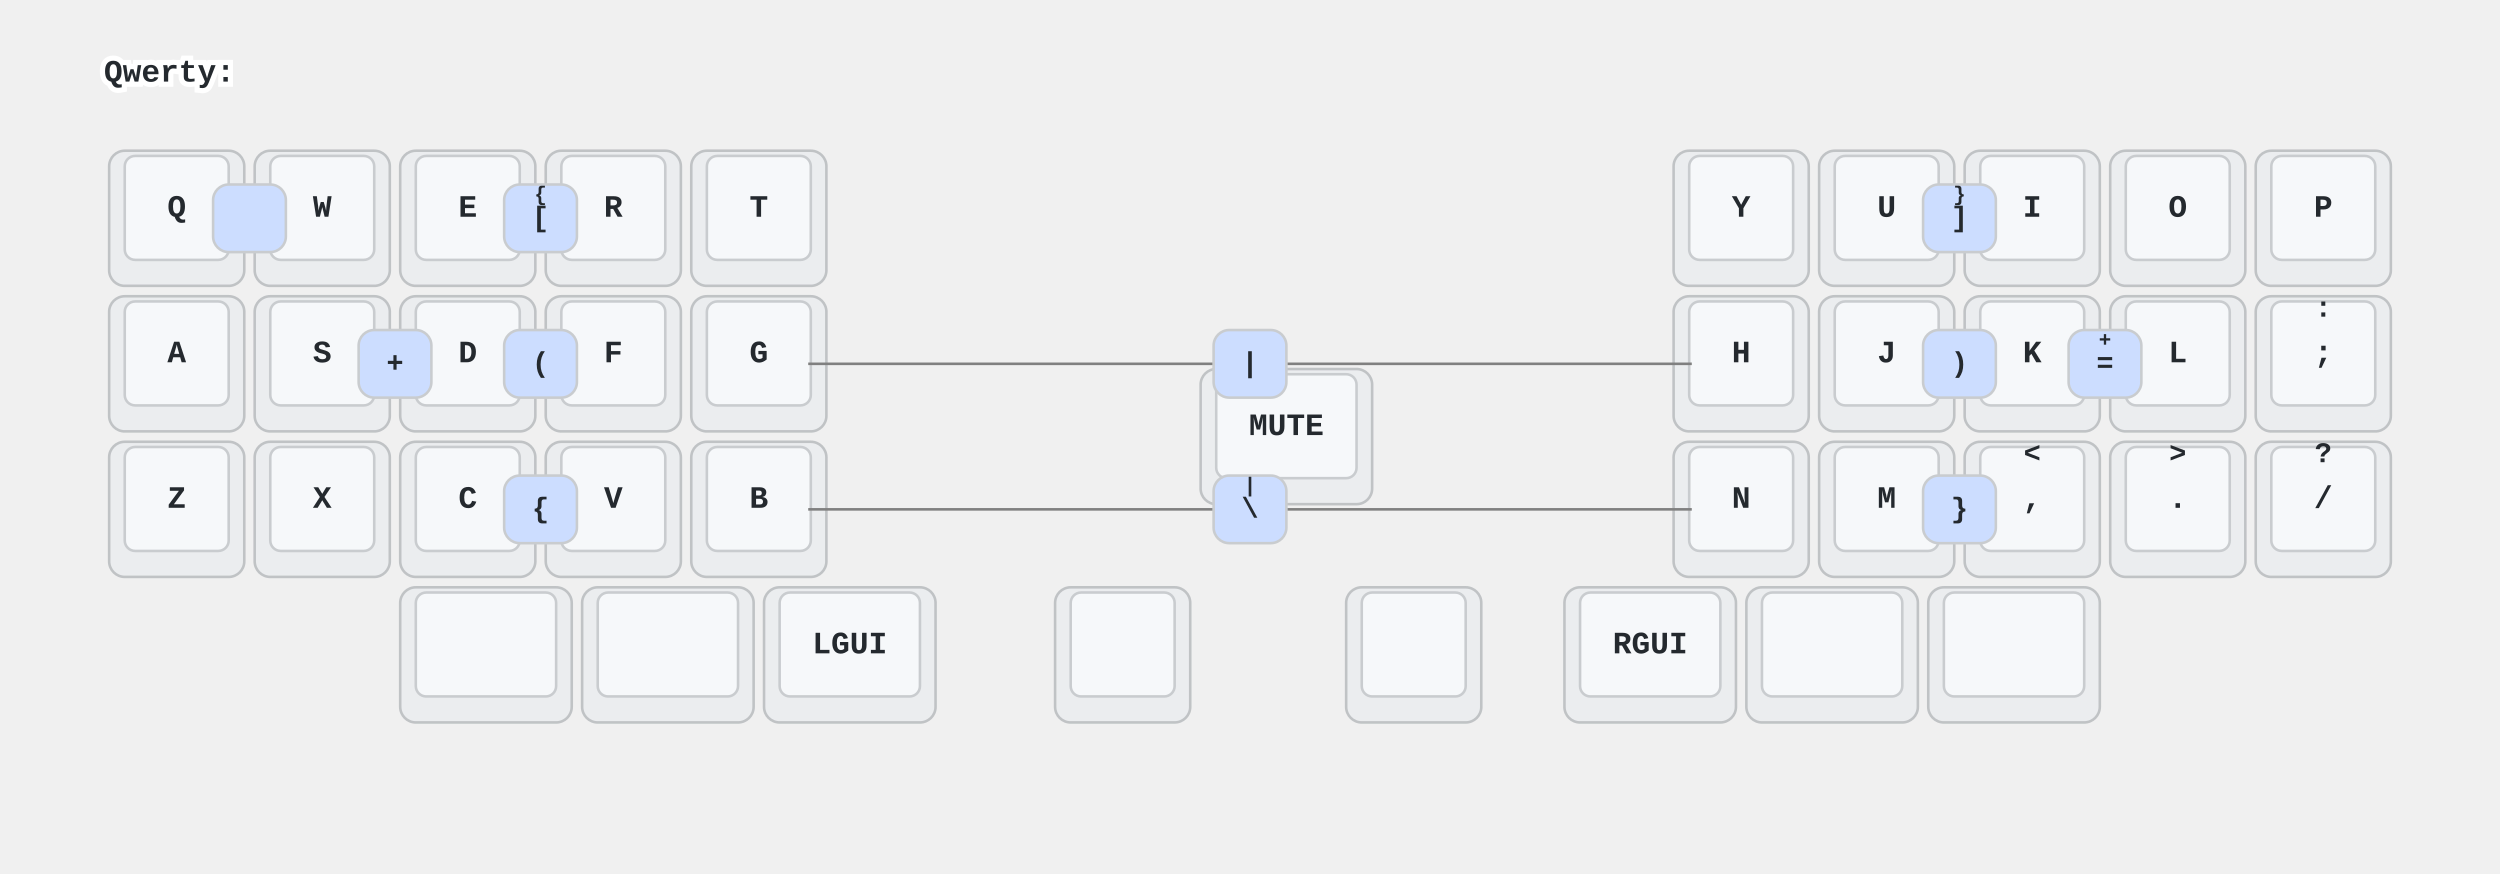
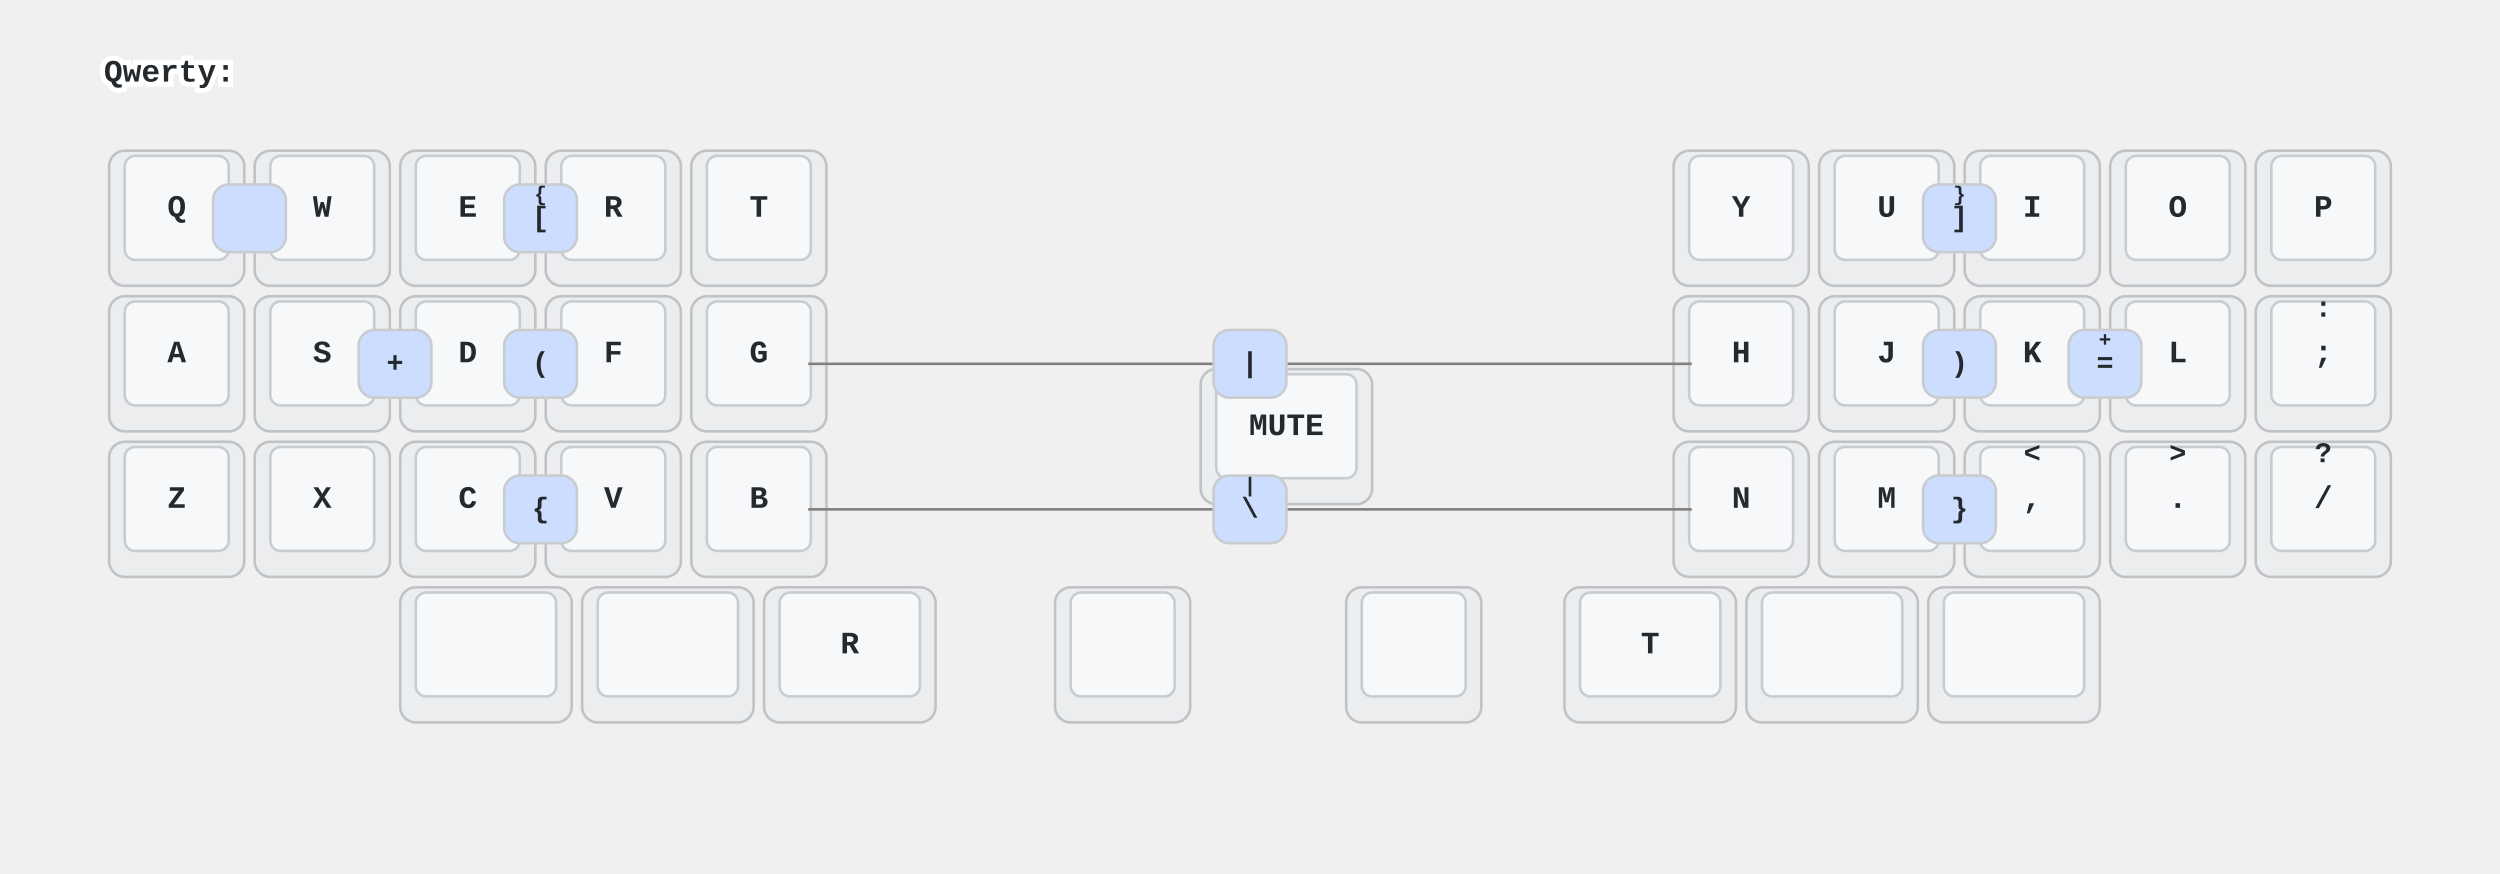
<svg xmlns="http://www.w3.org/2000/svg" xmlns:xlink="http://www.w3.org/1999/xlink" width="962" height="336" viewBox="0 0 962 336" class="keymap">
  <defs>/* start glyphs */
<svg id="mdi:apple-keyboard-control">
      <svg id="mdi-apple-keyboard-control" viewBox="0 0 24 24">
        <path d="M19.78,11.78L18.36,13.19L12,6.83L5.64,13.19L4.22,11.78L12,4L19.78,11.78Z" />
      </svg>
    </svg>
    <svg id="mdi:apple-keyboard-option">
      <svg id="mdi-apple-keyboard-option" viewBox="0 0 24 24">
        <path d="M3,4H9.11L16.15,18H21V20H14.88L7.84,6H3V4M14,4H21V6H14V4Z" />
      </svg>
    </svg>
    <svg id="mdi:keyboard-esc">
      <svg id="mdi-keyboard-esc" viewBox="0 0 24 24">
        <path d="M1 7H7V9H3V11H7V13H3V15H7V17H1V7M11 7H15V9H11V11H13C14.11 11 15 11.9 15 13V15C15 16.11 14.11 17 13 17H9V15H13V13H11C9.9 13 9 12.11 9 11V9C9 7.9 9.9 7 11 7M19 7H21C22.11 7 23 7.9 23 9V10H21V9H19V15H21V14H23V15C23 16.11 22.11 17 21 17H19C17.9 17 17 16.11 17 15V9C17 7.9 17.9 7 19 7Z" />
      </svg>
    </svg>
    <svg id="mdi:mouse-left-click-outline">
      <svg id="mdi-mouse-left-click-outline" viewBox="0 0 24 24">
        <path d="M13 9V1.07C13.7 1.16 14.37 1.33 15 1.59C17.33 2.53 19.11 4.53 19.75 7C19.91 7.64 20 8.31 20 9H13M17.66 7C17.18 5.65 16.23 4.5 15 3.81V7H17.66M6 15V13H18V15C18 16.59 17.37 18.12 16.24 19.24C15.12 20.37 13.59 21 12 21C10.41 21 8.88 20.37 7.76 19.24C6.63 18.12 6 16.59 6 15M4 15C4 17.12 4.84 19.16 6.34 20.66C7.84 22.16 9.88 23 12 23C14.12 23 16.16 22.16 17.66 20.66C19.16 19.16 20 17.12 20 15V11H4V15M11 9V1.07C7.06 1.56 4 4.92 4 9H11Z" />
      </svg>
    </svg>
    <svg id="mdi:mouse-right-click-outline">
      <svg id="mdi-mouse-right-click-outline" viewBox="0 0 24 24">
        <path d="M13 9V1.07C16.94 1.56 20 4.92 20 9H13M11 9V1.07C10.3 1.16 9.63 1.33 9 1.59C6.67 2.53 4.89 4.53 4.25 7C4.09 7.64 4 8.31 4 9H11M6.34 7C6.82 5.65 7.78 4.5 9 3.81V7H6.34M6 15V13H18V15C18 16.59 17.37 18.12 16.24 19.24C15.12 20.37 13.59 21 12 21C10.41 21 8.88 20.37 7.76 19.24C6.63 18.12 6 16.59 6 15M4 15C4 17.12 4.84 19.16 6.34 20.66C7.84 22.16 9.88 23 12 23C14.12 23 16.16 22.16 17.66 20.66C19.16 19.16 20 17.12 20 15V11H4V15Z" />
      </svg>
    </svg>
  </defs>/* end glyphs */
<style>/* inherit to force styles through use tags */
svg path {
    fill: inherit;
}

/* font and background color specifications */
svg.keymap {
    font-family: SFMono-Regular,Consolas,Liberation Mono,Menlo,monospace;
    font-size: 14px;
    font-kerning: normal;
    text-rendering: optimizeLegibility;
    fill: #24292e;
}

/* default key styling */
rect.key {
    fill: #f6f8fa;
}

rect.key, rect.combo {
    stroke: #c9cccf;
    stroke-width: 1;
}

/* default key side styling, only used is draw_key_sides is set */
rect.side {
    filter: brightness(90%);
}

/* color accent for combo boxes */
rect.combo, rect.combo-separate {
    fill: #cdf;
}

/* color accent for held keys */
rect.held, rect.combo.held {
    fill: #fdd;
}

/* color accent for ghost (optional) keys */
rect.ghost, rect.combo.ghost {
    stroke-dasharray: 4, 4;
    stroke-width: 2;
}

text {
    text-anchor: middle;
    dominant-baseline: middle;
}

/* styling for layer labels */
text.label {
    font-weight: bold;
    text-anchor: start;
    stroke: white;
    stroke-width: 4;
    paint-order: stroke;
}

/* styling for optional footer */
text.footer {
    text-anchor: end;
    dominant-baseline: auto;
    stroke: white;
    stroke-width: 4;
    paint-order: stroke;
}

/* styling for combo tap, and key non-tap label text */
text.combo, text.hold, text.shifted, text.left, text.right, text.tl, text.tr, text.bl, text.br {
    font-size: 11px;
}

text.hold, text.bl, text.br {
    text-anchor: middle;
    dominant-baseline: auto;
}

text.shifted, text.tl, text.tr {
    text-anchor: middle;
    dominant-baseline: hanging;
}

text.left, text.tl, text.bl {
    text-anchor: start;
}

text.right, text.tr, text.br {
    text-anchor: end;
}

text.layer-activator {
    text-decoration: underline;
}

/* styling for hold/shifted label text in combo box */
text.combo.hold, text.combo.shifted, text.combo.left, text.combo.right {
    font-size: 8px;
}

/* lighter symbol for transparent keys */
text.trans {
    fill: #7b7e81;
}

/* styling for combo dendrons */
path.combo {
    stroke-width: 1;
    stroke: gray;
    fill: none;
}

/* Start Tabler Icons Cleanup */
/* cannot use height/width with glyphs */
.icon-tabler &gt; path {
    fill: inherit;
    stroke: inherit;
    stroke-width: 2;
}
/* hide tabler's default box */
.icon-tabler &gt; path[stroke="none"][fill="none"] {
    visibility: hidden;
}
/* End Tabler Icons Cleanup */

/* For default sytles, see https://github.com/caksoylar/keymap-drawer/blob/main/keymap_drawer/config.py#L85 */

svg.keymap {
  font-family: Ubuntu Mono, Inconsolata, Consolas, Liberation Mono, Menlo, monospace;
  font-size: 12px;
  font-weight: bold;
  text-rendering: optimizeLegibility;
}

/* Color accent for held keys */
rect.held, rect.combo.held {
    fill: #ffc;
}

/* Technique borrowed and extended from https://github.com/englmaxi/zmk-config/blob/master/keymap-drawer/config.yaml */
.sym_sub_text.tap {
  translate: -5px 2px;
  font-size: 20px;
}
.sym_sub_text.shifted {
  translate: 10px 13px;
  font-size: 10px;
  opacity: 1.0;
}
.combo.sym_sub_text.tap {
  translate: -1px 1px;
}
.combo.sym_sub_text.shifted {
  translate: 7px 5px;
  font-size: 10px;
  opacity: 1.0;
}

/* Toggle */
.toggle.shifted {
  translate: -10px 12px;
}

.toggle.hold {
  translate: 13px -23px;
}

/* Variant for tap-dances */
.tap_dance.tap {
  translate: -7px 0px;
  font-size: 12px;
}
.tap_dance.shifted {
  translate: 7px 17px;
  font-size: 12px;
  opacity: 1.0;
}

/* Variant for symbol next to symbol */
.sym_by_sym.tap {
  translate: -6px 0px;
}
.sym_by_sym.shifted {
  translate: 10px 12px;
  opacity: 1.0;
}

.combo.sym_by_sym.tap {
  translate: -35px 0px;
}
.combo.sym_by_sym.shifted {
  translate: 35px 20px;
  opacity: 1.0;
}

.combo.sym_by_sym.hold {
  visibility: hidden;
}

/* hide hold box for combo sym_by_sym */
.combo.sym_by_sym.hold &gt; path[stroke="none"][fill="none"] {
  visibility: hidden;
}
</style>
  <g transform="translate(40, 0)" class="layer-Qwerty">
    <text x="0" y="28" class="label" id="Qwerty">Qwerty:</text>
    <g transform="translate(0, 56)">
      <g transform="translate(28, 28)" class="key keypos-0">
        <rect rx="6" ry="6" x="-26" y="-26" width="52" height="52" class="key side" />
        <rect rx="4" ry="4" x="-20" y="-24" width="40" height="40" class="key" />
        <text x="0" y="-4" class="key tap">Q</text>
      </g>
      <g transform="translate(84, 28)" class="key keypos-1">
        <rect rx="6" ry="6" x="-26" y="-26" width="52" height="52" class="key side" />
        <rect rx="4" ry="4" x="-20" y="-24" width="40" height="40" class="key" />
        <text x="0" y="-4" class="key tap">W</text>
      </g>
      <g transform="translate(140, 28)" class="key keypos-2">
        <rect rx="6" ry="6" x="-26" y="-26" width="52" height="52" class="key side" />
        <rect rx="4" ry="4" x="-20" y="-24" width="40" height="40" class="key" />
        <text x="0" y="-4" class="key tap">E</text>
      </g>
      <g transform="translate(196, 28)" class="key keypos-3">
        <rect rx="6" ry="6" x="-26" y="-26" width="52" height="52" class="key side" />
        <rect rx="4" ry="4" x="-20" y="-24" width="40" height="40" class="key" />
        <text x="0" y="-4" class="key tap">R</text>
      </g>
      <g transform="translate(252, 28)" class="key keypos-4">
        <rect rx="6" ry="6" x="-26" y="-26" width="52" height="52" class="key side" />
        <rect rx="4" ry="4" x="-20" y="-24" width="40" height="40" class="key" />
        <text x="0" y="-4" class="key tap">T</text>
      </g>
      <g transform="translate(630, 28)" class="key keypos-5">
        <rect rx="6" ry="6" x="-26" y="-26" width="52" height="52" class="key side" />
        <rect rx="4" ry="4" x="-20" y="-24" width="40" height="40" class="key" />
        <text x="0" y="-4" class="key tap">Y</text>
      </g>
      <g transform="translate(686, 28)" class="key keypos-6">
        <rect rx="6" ry="6" x="-26" y="-26" width="52" height="52" class="key side" />
        <rect rx="4" ry="4" x="-20" y="-24" width="40" height="40" class="key" />
        <text x="0" y="-4" class="key tap">U</text>
      </g>
      <g transform="translate(742, 28)" class="key keypos-7">
        <rect rx="6" ry="6" x="-26" y="-26" width="52" height="52" class="key side" />
        <rect rx="4" ry="4" x="-20" y="-24" width="40" height="40" class="key" />
        <text x="0" y="-4" class="key tap">I</text>
      </g>
      <g transform="translate(798, 28)" class="key keypos-8">
        <rect rx="6" ry="6" x="-26" y="-26" width="52" height="52" class="key side" />
        <rect rx="4" ry="4" x="-20" y="-24" width="40" height="40" class="key" />
        <text x="0" y="-4" class="key tap">O</text>
      </g>
      <g transform="translate(854, 28)" class="key keypos-9">
        <rect rx="6" ry="6" x="-26" y="-26" width="52" height="52" class="key side" />
        <rect rx="4" ry="4" x="-20" y="-24" width="40" height="40" class="key" />
        <text x="0" y="-4" class="key tap">P</text>
      </g>
      <g transform="translate(28, 84)" class="key keypos-10">
        <rect rx="6" ry="6" x="-26" y="-26" width="52" height="52" class="key side" />
        <rect rx="4" ry="4" x="-20" y="-24" width="40" height="40" class="key" />
        <text x="0" y="-4" class="key tap">A</text>
      </g>
      <g transform="translate(84, 84)" class="key keypos-11">
        <rect rx="6" ry="6" x="-26" y="-26" width="52" height="52" class="key side" />
        <rect rx="4" ry="4" x="-20" y="-24" width="40" height="40" class="key" />
        <text x="0" y="-4" class="key tap">S</text>
      </g>
      <g transform="translate(140, 84)" class="key keypos-12">
        <rect rx="6" ry="6" x="-26" y="-26" width="52" height="52" class="key side" />
        <rect rx="4" ry="4" x="-20" y="-24" width="40" height="40" class="key" />
        <text x="0" y="-4" class="key tap">D</text>
      </g>
      <g transform="translate(196, 84)" class="key keypos-13">
        <rect rx="6" ry="6" x="-26" y="-26" width="52" height="52" class="key side" />
        <rect rx="4" ry="4" x="-20" y="-24" width="40" height="40" class="key" />
        <text x="0" y="-4" class="key tap">F</text>
      </g>
      <g transform="translate(252, 84)" class="key keypos-14">
        <rect rx="6" ry="6" x="-26" y="-26" width="52" height="52" class="key side" />
        <rect rx="4" ry="4" x="-20" y="-24" width="40" height="40" class="key" />
        <text x="0" y="-4" class="key tap">G</text>
      </g>
      <g transform="translate(630, 84)" class="key keypos-15">
        <rect rx="6" ry="6" x="-26" y="-26" width="52" height="52" class="key side" />
        <rect rx="4" ry="4" x="-20" y="-24" width="40" height="40" class="key" />
        <text x="0" y="-4" class="key tap">H</text>
      </g>
      <g transform="translate(686, 84)" class="key keypos-16">
        <rect rx="6" ry="6" x="-26" y="-26" width="52" height="52" class="key side" />
        <rect rx="4" ry="4" x="-20" y="-24" width="40" height="40" class="key" />
        <text x="0" y="-4" class="key tap">J</text>
      </g>
      <g transform="translate(742, 84)" class="key keypos-17">
        <rect rx="6" ry="6" x="-26" y="-26" width="52" height="52" class="key side" />
        <rect rx="4" ry="4" x="-20" y="-24" width="40" height="40" class="key" />
        <text x="0" y="-4" class="key tap">K</text>
      </g>
      <g transform="translate(798, 84)" class="key keypos-18">
        <rect rx="6" ry="6" x="-26" y="-26" width="52" height="52" class="key side" />
        <rect rx="4" ry="4" x="-20" y="-24" width="40" height="40" class="key" />
        <text x="0" y="-4" class="key tap">L</text>
      </g>
      <g transform="translate(854, 84)" class="key keypos-19">
        <rect rx="6" ry="6" x="-26" y="-26" width="52" height="52" class="key side" />
        <rect rx="4" ry="4" x="-20" y="-24" width="40" height="40" class="key" />
        <text x="0" y="-4" class="key tap">;</text>
        <text x="0" y="-24" class="key shifted">:</text>
      </g>
      <g transform="translate(28, 140)" class="key keypos-20">
        <rect rx="6" ry="6" x="-26" y="-26" width="52" height="52" class="key side" />
        <rect rx="4" ry="4" x="-20" y="-24" width="40" height="40" class="key" />
        <text x="0" y="-4" class="key tap">Z</text>
      </g>
      <g transform="translate(84, 140)" class="key keypos-21">
        <rect rx="6" ry="6" x="-26" y="-26" width="52" height="52" class="key side" />
        <rect rx="4" ry="4" x="-20" y="-24" width="40" height="40" class="key" />
        <text x="0" y="-4" class="key tap">X</text>
      </g>
      <g transform="translate(140, 140)" class="key keypos-22">
        <rect rx="6" ry="6" x="-26" y="-26" width="52" height="52" class="key side" />
        <rect rx="4" ry="4" x="-20" y="-24" width="40" height="40" class="key" />
        <text x="0" y="-4" class="key tap">C</text>
      </g>
      <g transform="translate(196, 140)" class="key keypos-23">
        <rect rx="6" ry="6" x="-26" y="-26" width="52" height="52" class="key side" />
        <rect rx="4" ry="4" x="-20" y="-24" width="40" height="40" class="key" />
        <text x="0" y="-4" class="key tap">V</text>
      </g>
      <g transform="translate(252, 140)" class="key keypos-24">
        <rect rx="6" ry="6" x="-26" y="-26" width="52" height="52" class="key side" />
        <rect rx="4" ry="4" x="-20" y="-24" width="40" height="40" class="key" />
        <text x="0" y="-4" class="key tap">B</text>
      </g>
      <g transform="translate(630, 140)" class="key keypos-25">
        <rect rx="6" ry="6" x="-26" y="-26" width="52" height="52" class="key side" />
        <rect rx="4" ry="4" x="-20" y="-24" width="40" height="40" class="key" />
        <text x="0" y="-4" class="key tap">N</text>
      </g>
      <g transform="translate(686, 140)" class="key keypos-26">
        <rect rx="6" ry="6" x="-26" y="-26" width="52" height="52" class="key side" />
        <rect rx="4" ry="4" x="-20" y="-24" width="40" height="40" class="key" />
        <text x="0" y="-4" class="key tap">M</text>
      </g>
      <g transform="translate(742, 140)" class="key keypos-27">
        <rect rx="6" ry="6" x="-26" y="-26" width="52" height="52" class="key side" />
        <rect rx="4" ry="4" x="-20" y="-24" width="40" height="40" class="key" />
        <text x="0" y="-4" class="key tap">,</text>
        <text x="0" y="-24" class="key shifted">&lt;</text>
      </g>
      <g transform="translate(798, 140)" class="key keypos-28">
        <rect rx="6" ry="6" x="-26" y="-26" width="52" height="52" class="key side" />
        <rect rx="4" ry="4" x="-20" y="-24" width="40" height="40" class="key" />
        <text x="0" y="-4" class="key tap">.</text>
        <text x="0" y="-24" class="key shifted">&gt;</text>
      </g>
      <g transform="translate(854, 140)" class="key keypos-29">
        <rect rx="6" ry="6" x="-26" y="-26" width="52" height="52" class="key side" />
        <rect rx="4" ry="4" x="-20" y="-24" width="40" height="40" class="key" />
        <text x="0" y="-4" class="key tap">/</text>
        <text x="0" y="-24" class="key shifted">?</text>
      </g>
      <g transform="translate(392, 196)" class="key keypos-30">
        <rect rx="6" ry="6" x="-26" y="-26" width="52" height="52" class="key side" />
        <rect rx="4" ry="4" x="-20" y="-24" width="40" height="40" class="key" />
        <use href="#mdi:mouse-left-click-outline" xlink:href="#mdi:mouse-left-click-outline" x="-9" y="-13" height="18" width="18.0" class="key tap glyph mdi:mouse-left-click-outline" />
      </g>
      <g transform="translate(504, 196)" class="key keypos-31">
        <rect rx="6" ry="6" x="-26" y="-26" width="52" height="52" class="key side" />
        <rect rx="4" ry="4" x="-20" y="-24" width="40" height="40" class="key" />
        <use href="#mdi:mouse-right-click-outline" xlink:href="#mdi:mouse-right-click-outline" x="-9" y="-13" height="18" width="18.0" class="key tap glyph mdi:mouse-right-click-outline" />
      </g>
      <g transform="translate(147, 196)" class="key keypos-32">
        <rect rx="6" ry="6" x="-33" y="-26" width="66" height="52" class="key side" />
        <rect rx="4" ry="4" x="-27" y="-24" width="54" height="40" class="key" />
        <use href="#mdi:apple-keyboard-control" xlink:href="#mdi:apple-keyboard-control" x="-9" y="-13" height="18" width="18.0" class="key tap glyph mdi:apple-keyboard-control" />
      </g>
      <g transform="translate(217, 196)" class="key keypos-33">
        <rect rx="6" ry="6" x="-33" y="-26" width="66" height="52" class="key side" />
        <rect rx="4" ry="4" x="-27" y="-24" width="54" height="40" class="key" />
        <use href="#mdi:apple-keyboard-option" xlink:href="#mdi:apple-keyboard-option" x="-9" y="-13" height="18" width="18.0" class="key tap glyph mdi:apple-keyboard-option" />
      </g>
      <g transform="translate(287, 196)" class="key keypos-34">
        <rect rx="6" ry="6" x="-33" y="-26" width="66" height="52" class="key side" />
        <rect rx="4" ry="4" x="-27" y="-24" width="54" height="40" class="key" />
-         <text x="0" y="-4" class="key tap">LGUI</text>
+         <text x="0" y="-4" class="key tap">R</text>
      </g>
      <g transform="translate(595, 196)" class="key keypos-35">
        <rect rx="6" ry="6" x="-33" y="-26" width="66" height="52" class="key side" />
        <rect rx="4" ry="4" x="-27" y="-24" width="54" height="40" class="key" />
-         <text x="0" y="-4" class="key tap">RGUI</text>
+         <text x="0" y="-4" class="key tap">T</text>
      </g>
      <g transform="translate(665, 196)" class="key keypos-36">
        <rect rx="6" ry="6" x="-33" y="-26" width="66" height="52" class="key side" />
        <rect rx="4" ry="4" x="-27" y="-24" width="54" height="40" class="key" />
        <use href="#mdi:apple-keyboard-option" xlink:href="#mdi:apple-keyboard-option" x="-9" y="-13" height="18" width="18.0" class="key tap glyph mdi:apple-keyboard-option" />
      </g>
      <g transform="translate(735, 196)" class="key keypos-37">
        <rect rx="6" ry="6" x="-33" y="-26" width="66" height="52" class="key side" />
        <rect rx="4" ry="4" x="-27" y="-24" width="54" height="40" class="key" />
        <use href="#mdi:apple-keyboard-control" xlink:href="#mdi:apple-keyboard-control" x="-9" y="-13" height="18" width="18.0" class="key tap glyph mdi:apple-keyboard-control" />
      </g>
      <g transform="translate(455, 112)" class="key keypos-38">
        <rect rx="6" ry="6" x="-33" y="-26" width="66" height="52" class="key side" />
        <rect rx="4" ry="4" x="-27" y="-24" width="54" height="40" class="key" />
        <text x="0" y="-4" class="key tap">MUTE</text>
      </g>
      <g class="combo combopos-0">
        <rect rx="6" ry="6" x="42" y="15" width="28" height="26" class="combo" />
        <use href="#mdi:keyboard-esc" xlink:href="#mdi:keyboard-esc" x="47" y="19" height="18" width="18.0" class="combo tap glyph mdi:keyboard-esc" />
      </g>
      <g class="combo combopos-1">
        <rect rx="6" ry="6" x="154" y="15" width="28" height="26" class="combo" />
        <text x="168" y="28" class="combo tap">[</text>
        <text x="168" y="17" class="combo shifted">{</text>
      </g>
      <g class="combo combopos-2">
        <rect rx="6" ry="6" x="700" y="15" width="28" height="26" class="combo" />
        <text x="714" y="28" class="combo tap">]</text>
        <text x="714" y="17" class="combo shifted">}</text>
      </g>
      <g class="combo combopos-3">
        <rect rx="6" ry="6" x="154" y="71" width="28" height="26" class="combo" />
        <text x="168" y="84" class="combo tap">(</text>
      </g>
      <g class="combo combopos-4">
        <rect rx="6" ry="6" x="700" y="71" width="28" height="26" class="combo" />
        <text x="714" y="84" class="combo tap">)</text>
      </g>
      <g class="combo combopos-5">
        <rect rx="6" ry="6" x="154" y="127" width="28" height="26" class="combo" />
        <text x="168" y="140" class="combo tap">{</text>
      </g>
      <g class="combo combopos-6">
        <rect rx="6" ry="6" x="700" y="127" width="28" height="26" class="combo" />
        <text x="714" y="140" class="combo tap">}</text>
      </g>
      <g class="combo combopos-7">
        <path d="M441,140 l-170,0" class="combo" />
        <path d="M441,140 l170,0" class="combo" />
        <rect rx="6" ry="6" x="427" y="127" width="28" height="26" class="combo" />
        <text x="441" y="140" class="combo tap">\</text>
        <text x="441" y="129" class="combo shifted">|</text>
      </g>
      <g class="combo combopos-8">
        <path d="M441,84 l-170,0" class="combo" />
        <path d="M441,84 l170,0" class="combo" />
        <rect rx="6" ry="6" x="427" y="71" width="28" height="26" class="combo" />
        <text x="441" y="84" class="combo tap">|</text>
      </g>
      <g class="combo combopos-9">
        <rect rx="6" ry="6" x="98" y="71" width="28" height="26" class="combo" />
        <text x="112" y="84" class="combo tap">+</text>
      </g>
      <g class="combo combopos-10">
        <rect rx="6" ry="6" x="756" y="71" width="28" height="26" class="combo" />
        <text x="770" y="84" class="combo tap">=</text>
        <text x="770" y="73" class="combo shifted">+</text>
      </g>
    </g>
  </g>
</svg>
